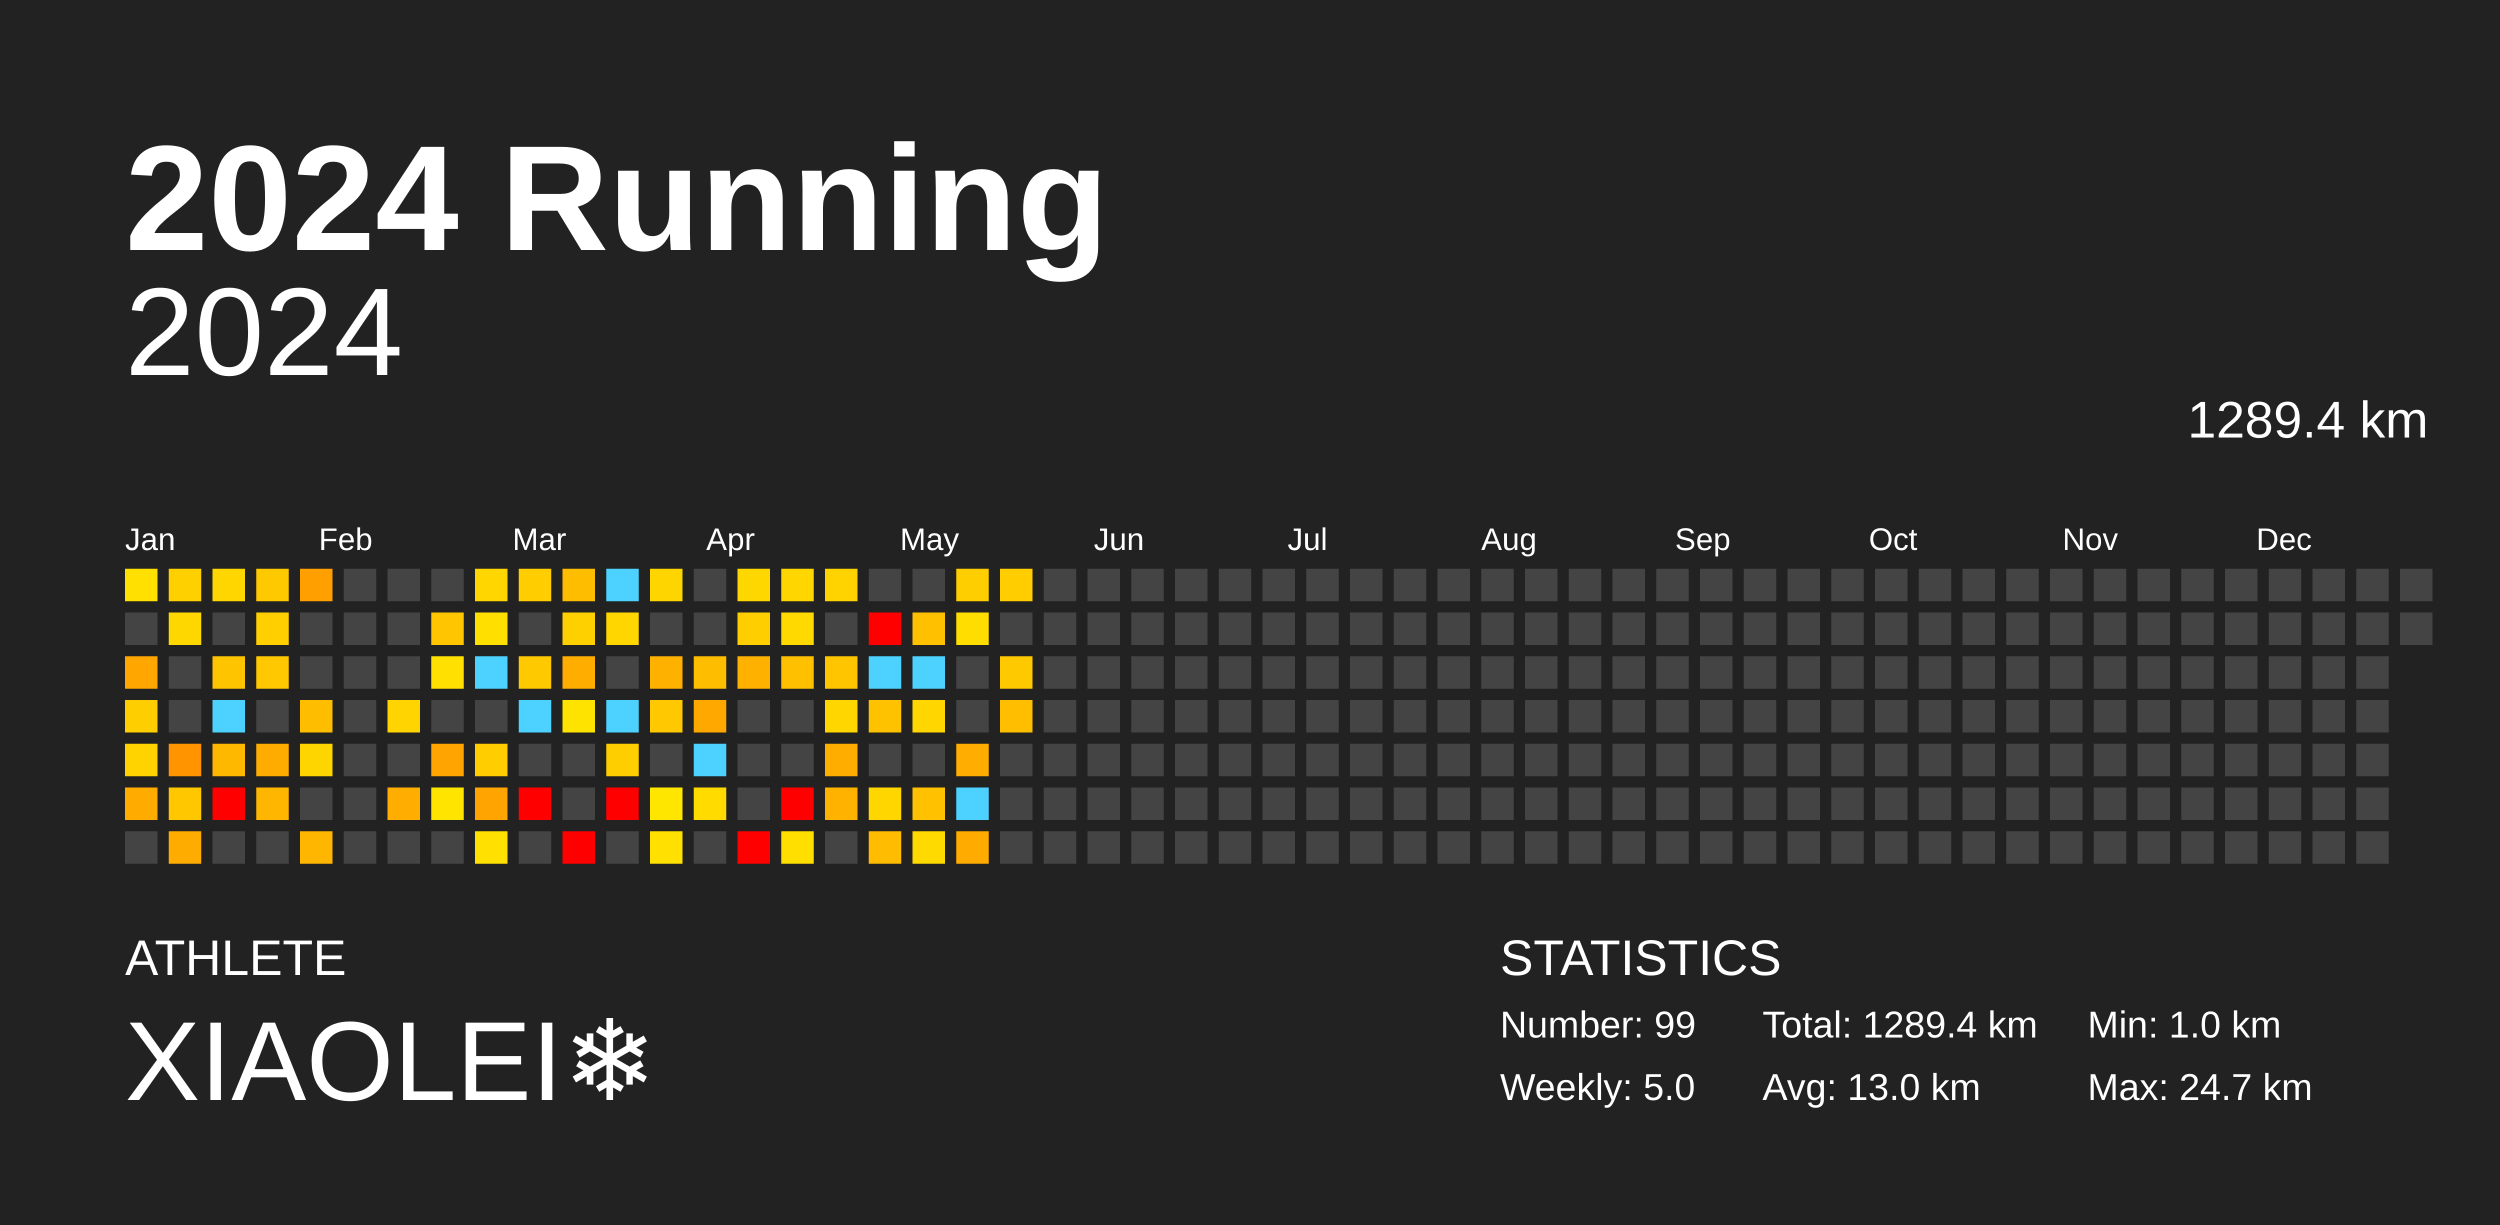
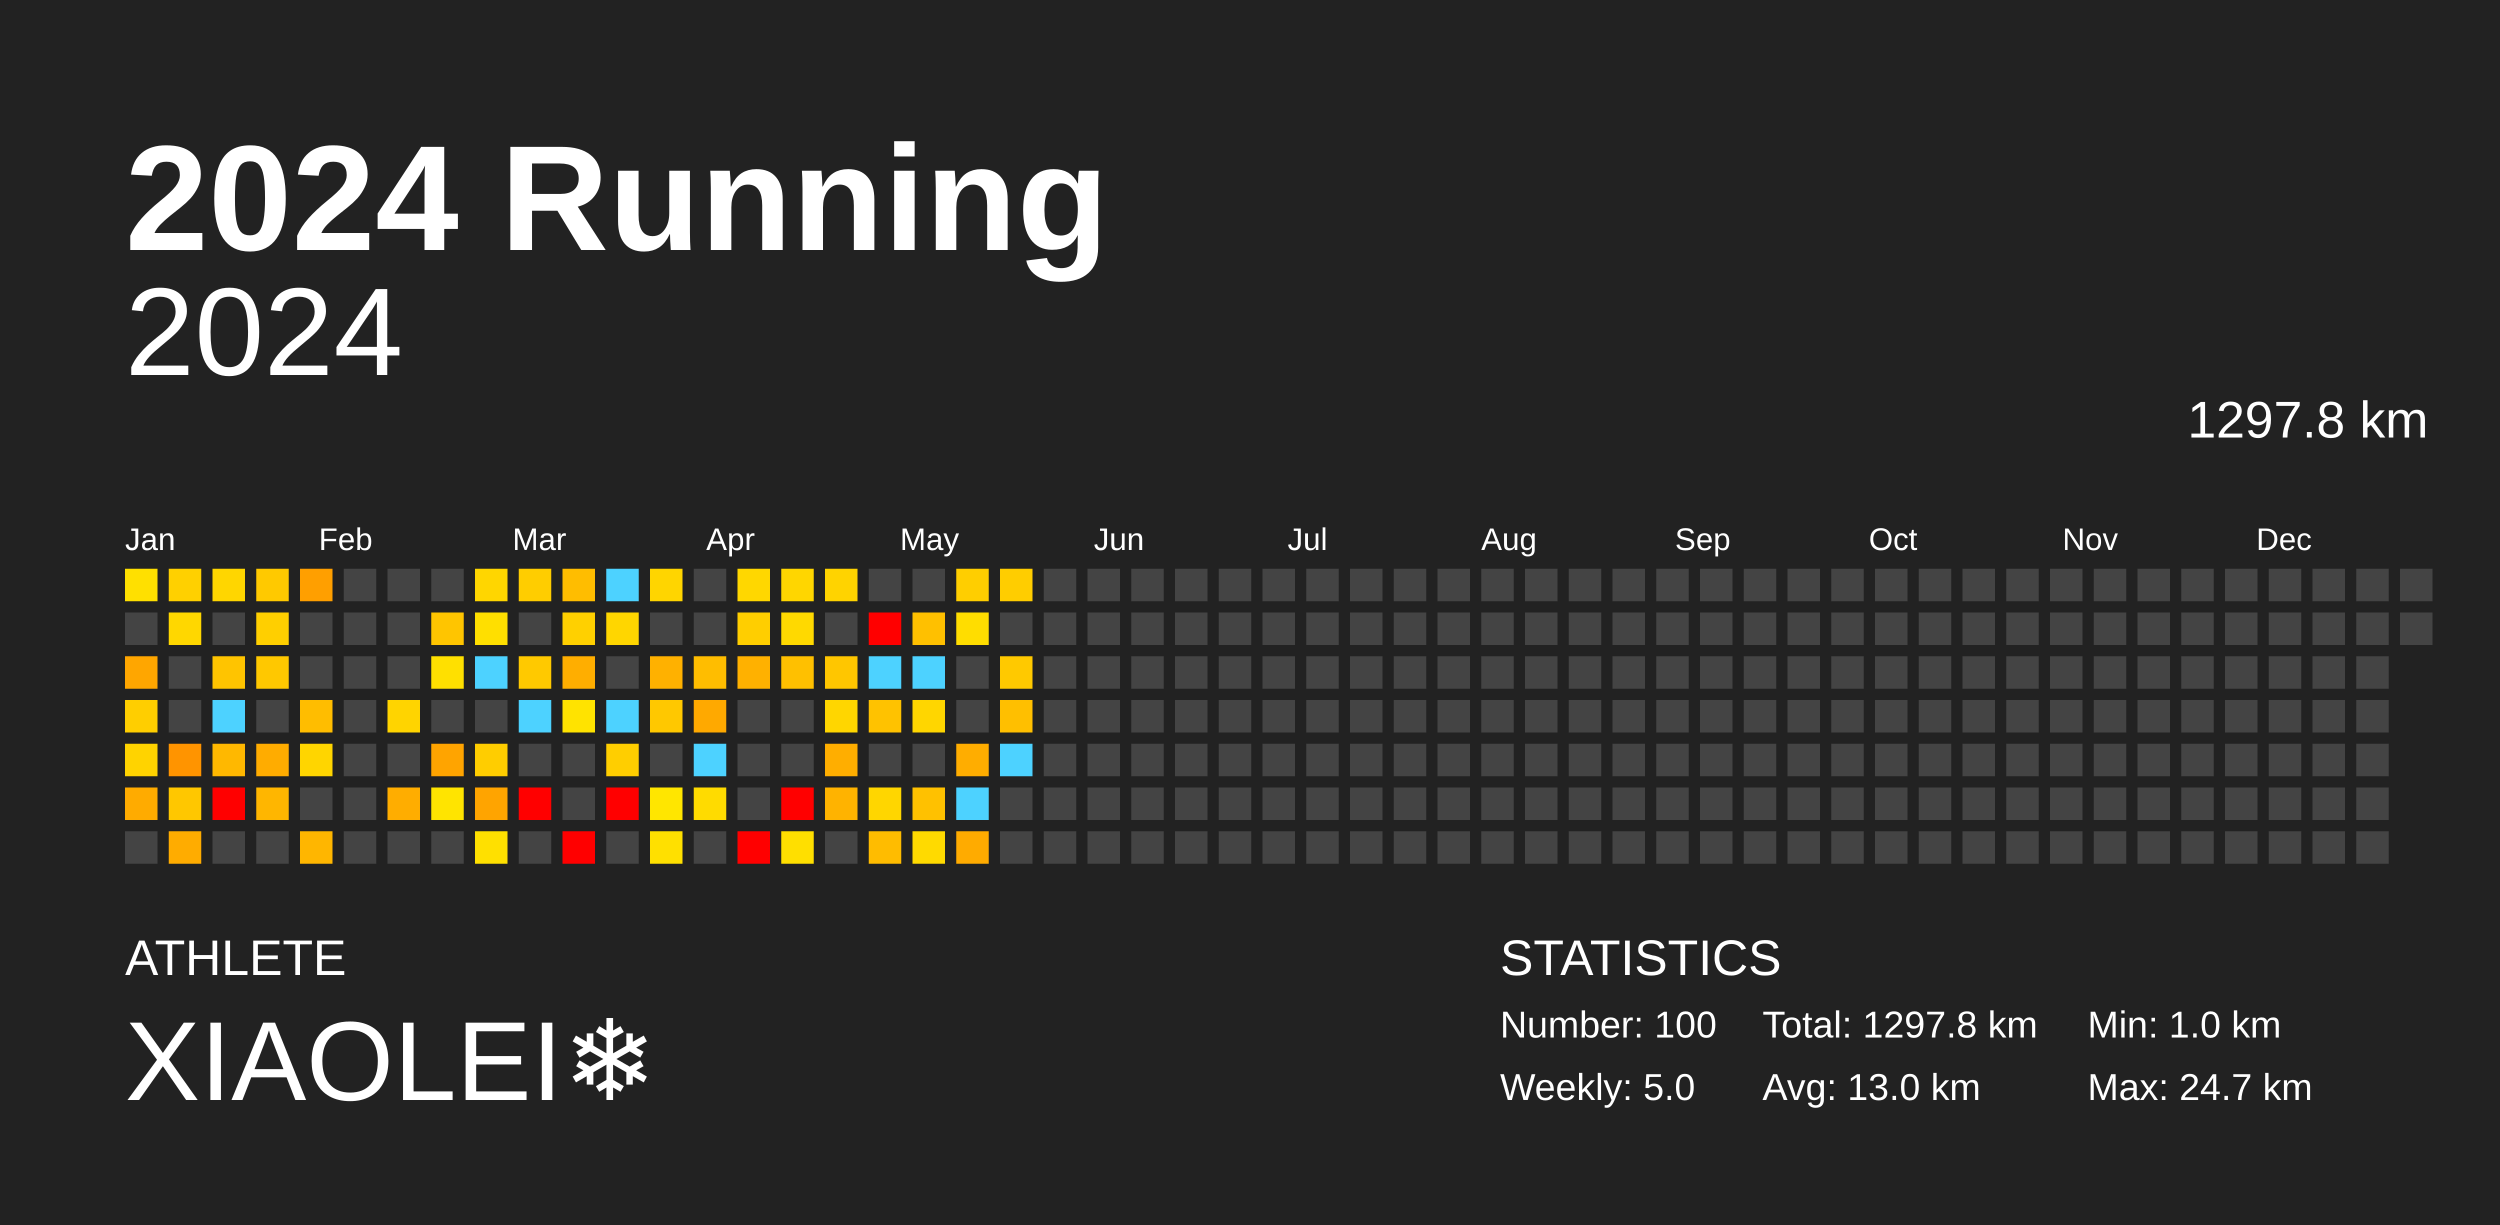
<svg xmlns="http://www.w3.org/2000/svg" baseProfile="full" height="98mm" version="1.1" viewBox="0,0,200,98" width="200mm">
  <defs />
  <rect fill="#222222" height="98" width="200" x="0" y="0" />
  <text fill="#FFFFFF" style="font-size:12px; font-family:Arial; font-weight:bold;" x="10" y="20">2024 Running</text>
  <text fill="#FFFFFF" style="font-size:4px; font-family:Arial" x="10" y="78">ATHLETE</text>
  <text fill="#FFFFFF" style="font-size:9px; font-family:Arial" x="10" y="88">XIAOLEI❄️</text>
  <text fill="#FFFFFF" style="font-size:4px; font-family:Arial" x="120" y="78">STATISTICS</text>
-   <text fill="#FFFFFF" style="font-size:3px; font-family:Arial" x="120" y="83">Number: 99</text>
+   <text fill="#FFFFFF" style="font-size:3px; font-family:Arial" x="120" y="83">Number: 100</text>
  <text fill="#FFFFFF" style="font-size:3px; font-family:Arial" x="120" y="88">Weekly: 5.0</text>
-   <text fill="#FFFFFF" style="font-size:3px; font-family:Arial" x="141" y="83">Total: 1289.4 km</text>
+   <text fill="#FFFFFF" style="font-size:3px; font-family:Arial" x="141" y="83">Total: 1297.8 km</text>
  <text fill="#FFFFFF" style="font-size:3px; font-family:Arial" x="141" y="88">Avg: 13.0 km</text>
  <text fill="#FFFFFF" style="font-size:3px; font-family:Arial" x="167" y="83">Min: 1.0 km</text>
  <text fill="#FFFFFF" style="font-size:3px; font-family:Arial" x="167" y="88">Max: 24.7 km</text>
  <text alignment-baseline="hanging" fill="#FFFFFF" style="font-size:10.0px; font-family:Arial;" x="10" y="30">2024</text>
-   <text alignment-baseline="hanging" fill="#FFFFFF" style="font-size:4.125px; font-family:Arial;" x="175" y="35">1289.4 km</text>
+   <text alignment-baseline="hanging" fill="#FFFFFF" style="font-size:4.125px; font-family:Arial;" x="175" y="35">1297.8 km</text>
  <text fill="#FFFFFF" style="font-size:2.5px; font-family:Arial" x="10.0" y="44">Jan</text>
  <text fill="#FFFFFF" style="font-size:2.5px; font-family:Arial" x="25.5" y="44">Feb</text>
  <text fill="#FFFFFF" style="font-size:2.5px; font-family:Arial" x="41.0" y="44">Mar</text>
  <text fill="#FFFFFF" style="font-size:2.5px; font-family:Arial" x="56.5" y="44">Apr</text>
  <text fill="#FFFFFF" style="font-size:2.5px; font-family:Arial" x="72.0" y="44">May</text>
  <text fill="#FFFFFF" style="font-size:2.5px; font-family:Arial" x="87.5" y="44">Jun</text>
  <text fill="#FFFFFF" style="font-size:2.5px; font-family:Arial" x="103.0" y="44">Jul</text>
  <text fill="#FFFFFF" style="font-size:2.5px; font-family:Arial" x="118.5" y="44">Aug</text>
  <text fill="#FFFFFF" style="font-size:2.5px; font-family:Arial" x="134.0" y="44">Sep</text>
  <text fill="#FFFFFF" style="font-size:2.5px; font-family:Arial" x="149.5" y="44">Oct</text>
  <text fill="#FFFFFF" style="font-size:2.5px; font-family:Arial" x="165.0" y="44">Nov</text>
  <text fill="#FFFFFF" style="font-size:2.5px; font-family:Arial" x="180.5" y="44">Dec</text>
  <rect fill="#ffe000" height="2.6" width="2.6" x="10.0" y="45.5" />
  <rect fill="#444444" height="2.6" width="2.6" x="10.0" y="49.0" />
  <rect fill="#ffa600" height="2.6" width="2.6" x="10.0" y="52.5" />
  <rect fill="#ffce00" height="2.6" width="2.6" x="10.0" y="56.0" />
  <rect fill="#ffd300" height="2.6" width="2.6" x="10.0" y="59.5" />
  <rect fill="#ffab00" height="2.6" width="2.6" x="10.0" y="63.0" />
  <rect fill="#444444" height="2.6" width="2.6" x="10.0" y="66.5" />
  <rect fill="#ffd000" height="2.6" width="2.6" x="13.5" y="45.5" />
  <rect fill="#ffd700" height="2.6" width="2.6" x="13.5" y="49.0" />
  <rect fill="#444444" height="2.6" width="2.6" x="13.5" y="52.5" />
  <rect fill="#444444" height="2.6" width="2.6" x="13.5" y="56.0" />
  <rect fill="#ff9400" height="2.6" width="2.6" x="13.5" y="59.5" />
  <rect fill="#ffc700" height="2.6" width="2.6" x="13.5" y="63.0" />
  <rect fill="#ffac00" height="2.6" width="2.6" x="13.5" y="66.5" />
  <rect fill="#ffd600" height="2.6" width="2.6" x="17.0" y="45.5" />
  <rect fill="#444444" height="2.6" width="2.6" x="17.0" y="49.0" />
  <rect fill="#ffc400" height="2.6" width="2.6" x="17.0" y="52.5" />
  <rect fill="#4dd2ff" height="2.6" width="2.6" x="17.0" y="56.0" />
  <rect fill="#ffb800" height="2.6" width="2.6" x="17.0" y="59.5" />
  <rect fill="red" height="2.6" width="2.6" x="17.0" y="63.0" />
  <rect fill="#444444" height="2.6" width="2.6" x="17.0" y="66.5" />
  <rect fill="#ffc900" height="2.6" width="2.6" x="20.5" y="45.5" />
  <rect fill="#ffcf00" height="2.6" width="2.6" x="20.5" y="49.0" />
  <rect fill="#ffc800" height="2.6" width="2.6" x="20.5" y="52.5" />
  <rect fill="#444444" height="2.6" width="2.6" x="20.5" y="56.0" />
  <rect fill="#ffac00" height="2.6" width="2.6" x="20.5" y="59.5" />
  <rect fill="#ffb600" height="2.6" width="2.6" x="20.5" y="63.0" />
  <rect fill="#444444" height="2.6" width="2.6" x="20.5" y="66.5" />
  <rect fill="#ff9f00" height="2.6" width="2.6" x="24.0" y="45.5" />
  <rect fill="#444444" height="2.6" width="2.6" x="24.0" y="49.0" />
  <rect fill="#444444" height="2.6" width="2.6" x="24.0" y="52.5" />
  <rect fill="#ffbd00" height="2.6" width="2.6" x="24.0" y="56.0" />
  <rect fill="#ffd500" height="2.6" width="2.6" x="24.0" y="59.5" />
  <rect fill="#444444" height="2.6" width="2.6" x="24.0" y="63.0" />
  <rect fill="#ffb600" height="2.6" width="2.6" x="24.0" y="66.5" />
  <rect fill="#444444" height="2.6" width="2.6" x="27.5" y="45.5" />
  <rect fill="#444444" height="2.6" width="2.6" x="27.5" y="49.0" />
  <rect fill="#444444" height="2.6" width="2.6" x="27.5" y="52.5" />
  <rect fill="#444444" height="2.6" width="2.6" x="27.5" y="56.0" />
  <rect fill="#444444" height="2.6" width="2.6" x="27.5" y="59.5" />
  <rect fill="#444444" height="2.6" width="2.6" x="27.5" y="63.0" />
  <rect fill="#444444" height="2.6" width="2.6" x="27.5" y="66.5" />
  <rect fill="#444444" height="2.6" width="2.6" x="31.0" y="45.5" />
  <rect fill="#444444" height="2.6" width="2.6" x="31.0" y="49.0" />
  <rect fill="#444444" height="2.6" width="2.6" x="31.0" y="52.5" />
  <rect fill="#ffd400" height="2.6" width="2.6" x="31.0" y="56.0" />
  <rect fill="#444444" height="2.6" width="2.6" x="31.0" y="59.5" />
  <rect fill="#ffad00" height="2.6" width="2.6" x="31.0" y="63.0" />
  <rect fill="#444444" height="2.6" width="2.6" x="31.0" y="66.5" />
  <rect fill="#444444" height="2.6" width="2.6" x="34.5" y="45.5" />
  <rect fill="#ffc500" height="2.6" width="2.6" x="34.5" y="49.0" />
  <rect fill="#ffe000" height="2.6" width="2.6" x="34.5" y="52.5" />
  <rect fill="#444444" height="2.6" width="2.6" x="34.5" y="56.0" />
  <rect fill="#ffa400" height="2.6" width="2.6" x="34.5" y="59.5" />
  <rect fill="#ffe400" height="2.6" width="2.6" x="34.5" y="63.0" />
  <rect fill="#444444" height="2.6" width="2.6" x="34.5" y="66.5" />
  <rect fill="#ffd600" height="2.6" width="2.6" x="38.0" y="45.5" />
  <rect fill="#ffdf00" height="2.6" width="2.6" x="38.0" y="49.0" />
  <rect fill="#4dd2ff" height="2.6" width="2.6" x="38.0" y="52.5" />
  <rect fill="#444444" height="2.6" width="2.6" x="38.0" y="56.0" />
  <rect fill="#ffcd00" height="2.6" width="2.6" x="38.0" y="59.5" />
  <rect fill="#ffa400" height="2.6" width="2.6" x="38.0" y="63.0" />
  <rect fill="#ffe000" height="2.6" width="2.6" x="38.0" y="66.5" />
  <rect fill="#ffcd00" height="2.6" width="2.6" x="41.5" y="45.5" />
  <rect fill="#444444" height="2.6" width="2.6" x="41.5" y="49.0" />
  <rect fill="#ffc900" height="2.6" width="2.6" x="41.5" y="52.5" />
  <rect fill="#4dd2ff" height="2.6" width="2.6" x="41.5" y="56.0" />
  <rect fill="#444444" height="2.6" width="2.6" x="41.5" y="59.5" />
  <rect fill="red" height="2.6" width="2.6" x="41.5" y="63.0" />
  <rect fill="#444444" height="2.6" width="2.6" x="41.5" y="66.5" />
  <rect fill="#ffbd00" height="2.6" width="2.6" x="45.0" y="45.5" />
  <rect fill="#ffd000" height="2.6" width="2.6" x="45.0" y="49.0" />
  <rect fill="#ffae00" height="2.6" width="2.6" x="45.0" y="52.5" />
  <rect fill="#ffe300" height="2.6" width="2.6" x="45.0" y="56.0" />
  <rect fill="#444444" height="2.6" width="2.6" x="45.0" y="59.5" />
  <rect fill="#444444" height="2.6" width="2.6" x="45.0" y="63.0" />
  <rect fill="red" height="2.6" width="2.6" x="45.0" y="66.5" />
  <rect fill="#4dd2ff" height="2.6" width="2.6" x="48.5" y="45.5" />
  <rect fill="#ffd600" height="2.6" width="2.6" x="48.5" y="49.0" />
  <rect fill="#444444" height="2.6" width="2.6" x="48.5" y="52.5" />
  <rect fill="#4dd2ff" height="2.6" width="2.6" x="48.5" y="56.0" />
  <rect fill="#ffce00" height="2.6" width="2.6" x="48.5" y="59.5" />
  <rect fill="red" height="2.6" width="2.6" x="48.5" y="63.0" />
  <rect fill="#444444" height="2.6" width="2.6" x="48.5" y="66.5" />
  <rect fill="#ffd500" height="2.6" width="2.6" x="52.0" y="45.5" />
  <rect fill="#444444" height="2.6" width="2.6" x="52.0" y="49.0" />
  <rect fill="#ffb100" height="2.6" width="2.6" x="52.0" y="52.5" />
  <rect fill="#ffc800" height="2.6" width="2.6" x="52.0" y="56.0" />
  <rect fill="#444444" height="2.6" width="2.6" x="52.0" y="59.5" />
  <rect fill="#ffe600" height="2.6" width="2.6" x="52.0" y="63.0" />
  <rect fill="#ffe000" height="2.6" width="2.6" x="52.0" y="66.5" />
  <rect fill="#444444" height="2.6" width="2.6" x="55.5" y="45.5" />
  <rect fill="#444444" height="2.6" width="2.6" x="55.5" y="49.0" />
  <rect fill="#ffbd00" height="2.6" width="2.6" x="55.5" y="52.5" />
  <rect fill="#ffa900" height="2.6" width="2.6" x="55.5" y="56.0" />
  <rect fill="#4dd2ff" height="2.6" width="2.6" x="55.5" y="59.5" />
  <rect fill="#ffdb00" height="2.6" width="2.6" x="55.5" y="63.0" />
  <rect fill="#444444" height="2.6" width="2.6" x="55.5" y="66.5" />
  <rect fill="#ffd700" height="2.6" width="2.6" x="59.0" y="45.5" />
  <rect fill="#ffce00" height="2.6" width="2.6" x="59.0" y="49.0" />
  <rect fill="#ffb100" height="2.6" width="2.6" x="59.0" y="52.5" />
  <rect fill="#444444" height="2.6" width="2.6" x="59.0" y="56.0" />
  <rect fill="#444444" height="2.6" width="2.6" x="59.0" y="59.5" />
  <rect fill="#444444" height="2.6" width="2.6" x="59.0" y="63.0" />
  <rect fill="red" height="2.6" width="2.6" x="59.0" y="66.5" />
  <rect fill="#ffd600" height="2.6" width="2.6" x="62.5" y="45.5" />
  <rect fill="#ffd900" height="2.6" width="2.6" x="62.5" y="49.0" />
  <rect fill="#ffc000" height="2.6" width="2.6" x="62.5" y="52.5" />
  <rect fill="#444444" height="2.6" width="2.6" x="62.5" y="56.0" />
  <rect fill="#444444" height="2.6" width="2.6" x="62.5" y="59.5" />
  <rect fill="red" height="2.6" width="2.6" x="62.5" y="63.0" />
  <rect fill="#ffdf00" height="2.6" width="2.6" x="62.5" y="66.5" />
  <rect fill="#ffd300" height="2.6" width="2.6" x="66.0" y="45.5" />
  <rect fill="#444444" height="2.6" width="2.6" x="66.0" y="49.0" />
  <rect fill="#ffc600" height="2.6" width="2.6" x="66.0" y="52.5" />
  <rect fill="#ffd600" height="2.6" width="2.6" x="66.0" y="56.0" />
  <rect fill="#ffae00" height="2.6" width="2.6" x="66.0" y="59.5" />
  <rect fill="#ffb300" height="2.6" width="2.6" x="66.0" y="63.0" />
  <rect fill="#444444" height="2.6" width="2.6" x="66.0" y="66.5" />
  <rect fill="#444444" height="2.6" width="2.6" x="69.5" y="45.5" />
  <rect fill="red" height="2.6" width="2.6" x="69.5" y="49.0" />
  <rect fill="#4dd2ff" height="2.6" width="2.6" x="69.5" y="52.5" />
  <rect fill="#ffc200" height="2.6" width="2.6" x="69.5" y="56.0" />
  <rect fill="#444444" height="2.6" width="2.6" x="69.5" y="59.5" />
  <rect fill="#ffd600" height="2.6" width="2.6" x="69.5" y="63.0" />
  <rect fill="#ffbc00" height="2.6" width="2.6" x="69.5" y="66.5" />
  <rect fill="#444444" height="2.6" width="2.6" x="73.0" y="45.5" />
  <rect fill="#ffc000" height="2.6" width="2.6" x="73.0" y="49.0" />
  <rect fill="#4dd2ff" height="2.6" width="2.6" x="73.0" y="52.5" />
  <rect fill="#ffd600" height="2.6" width="2.6" x="73.0" y="56.0" />
  <rect fill="#444444" height="2.6" width="2.6" x="73.0" y="59.5" />
  <rect fill="#ffc100" height="2.6" width="2.6" x="73.0" y="63.0" />
  <rect fill="#ffda00" height="2.6" width="2.6" x="73.0" y="66.5" />
  <rect fill="#ffce00" height="2.6" width="2.6" x="76.5" y="45.5" />
  <rect fill="#ffdd00" height="2.6" width="2.6" x="76.5" y="49.0" />
  <rect fill="#444444" height="2.6" width="2.6" x="76.5" y="52.5" />
  <rect fill="#444444" height="2.6" width="2.6" x="76.5" y="56.0" />
  <rect fill="#ffad00" height="2.6" width="2.6" x="76.5" y="59.5" />
  <rect fill="#4dd2ff" height="2.6" width="2.6" x="76.5" y="63.0" />
  <rect fill="#ffab00" height="2.6" width="2.6" x="76.5" y="66.5" />
  <rect fill="#ffcd00" height="2.6" width="2.6" x="80.0" y="45.5" />
  <rect fill="#444444" height="2.6" width="2.6" x="80.0" y="49.0" />
  <rect fill="#ffc900" height="2.6" width="2.6" x="80.0" y="52.5" />
  <rect fill="#ffbf00" height="2.6" width="2.6" x="80.0" y="56.0" />
-   <rect fill="#444444" height="2.6" width="2.6" x="80.0" y="59.5" />
+   <rect fill="#4dd2ff" height="2.6" width="2.6" x="80.0" y="59.5" />
  <rect fill="#444444" height="2.6" width="2.6" x="80.0" y="63.0" />
  <rect fill="#444444" height="2.6" width="2.6" x="80.0" y="66.5" />
  <rect fill="#444444" height="2.6" width="2.6" x="83.5" y="45.5" />
  <rect fill="#444444" height="2.6" width="2.6" x="83.5" y="49.0" />
  <rect fill="#444444" height="2.6" width="2.6" x="83.5" y="52.5" />
  <rect fill="#444444" height="2.6" width="2.6" x="83.5" y="56.0" />
  <rect fill="#444444" height="2.6" width="2.6" x="83.5" y="59.5" />
  <rect fill="#444444" height="2.6" width="2.6" x="83.5" y="63.0" />
  <rect fill="#444444" height="2.6" width="2.6" x="83.5" y="66.5" />
  <rect fill="#444444" height="2.6" width="2.6" x="87.0" y="45.5" />
  <rect fill="#444444" height="2.6" width="2.6" x="87.0" y="49.0" />
  <rect fill="#444444" height="2.6" width="2.6" x="87.0" y="52.5" />
  <rect fill="#444444" height="2.6" width="2.6" x="87.0" y="56.0" />
  <rect fill="#444444" height="2.6" width="2.6" x="87.0" y="59.5" />
  <rect fill="#444444" height="2.6" width="2.6" x="87.0" y="63.0" />
  <rect fill="#444444" height="2.6" width="2.6" x="87.0" y="66.5" />
  <rect fill="#444444" height="2.6" width="2.6" x="90.5" y="45.5" />
  <rect fill="#444444" height="2.6" width="2.6" x="90.5" y="49.0" />
  <rect fill="#444444" height="2.6" width="2.6" x="90.5" y="52.5" />
  <rect fill="#444444" height="2.6" width="2.6" x="90.5" y="56.0" />
  <rect fill="#444444" height="2.6" width="2.6" x="90.5" y="59.5" />
  <rect fill="#444444" height="2.6" width="2.6" x="90.5" y="63.0" />
  <rect fill="#444444" height="2.6" width="2.6" x="90.5" y="66.5" />
  <rect fill="#444444" height="2.6" width="2.6" x="94.0" y="45.5" />
  <rect fill="#444444" height="2.6" width="2.6" x="94.0" y="49.0" />
  <rect fill="#444444" height="2.6" width="2.6" x="94.0" y="52.5" />
  <rect fill="#444444" height="2.6" width="2.6" x="94.0" y="56.0" />
  <rect fill="#444444" height="2.6" width="2.6" x="94.0" y="59.5" />
  <rect fill="#444444" height="2.6" width="2.6" x="94.0" y="63.0" />
  <rect fill="#444444" height="2.6" width="2.6" x="94.0" y="66.5" />
  <rect fill="#444444" height="2.6" width="2.6" x="97.5" y="45.5" />
  <rect fill="#444444" height="2.6" width="2.6" x="97.5" y="49.0" />
  <rect fill="#444444" height="2.6" width="2.6" x="97.5" y="52.5" />
  <rect fill="#444444" height="2.6" width="2.6" x="97.5" y="56.0" />
  <rect fill="#444444" height="2.6" width="2.6" x="97.5" y="59.5" />
  <rect fill="#444444" height="2.6" width="2.6" x="97.5" y="63.0" />
  <rect fill="#444444" height="2.6" width="2.6" x="97.5" y="66.5" />
  <rect fill="#444444" height="2.6" width="2.6" x="101.0" y="45.5" />
  <rect fill="#444444" height="2.6" width="2.6" x="101.0" y="49.0" />
  <rect fill="#444444" height="2.6" width="2.6" x="101.0" y="52.5" />
  <rect fill="#444444" height="2.6" width="2.6" x="101.0" y="56.0" />
  <rect fill="#444444" height="2.6" width="2.6" x="101.0" y="59.5" />
  <rect fill="#444444" height="2.6" width="2.6" x="101.0" y="63.0" />
  <rect fill="#444444" height="2.6" width="2.6" x="101.0" y="66.5" />
  <rect fill="#444444" height="2.6" width="2.6" x="104.5" y="45.5" />
  <rect fill="#444444" height="2.6" width="2.6" x="104.5" y="49.0" />
  <rect fill="#444444" height="2.6" width="2.6" x="104.5" y="52.5" />
  <rect fill="#444444" height="2.6" width="2.6" x="104.5" y="56.0" />
  <rect fill="#444444" height="2.6" width="2.6" x="104.5" y="59.5" />
  <rect fill="#444444" height="2.6" width="2.6" x="104.5" y="63.0" />
  <rect fill="#444444" height="2.6" width="2.6" x="104.5" y="66.5" />
  <rect fill="#444444" height="2.6" width="2.6" x="108.0" y="45.5" />
  <rect fill="#444444" height="2.6" width="2.6" x="108.0" y="49.0" />
  <rect fill="#444444" height="2.6" width="2.6" x="108.0" y="52.5" />
  <rect fill="#444444" height="2.6" width="2.6" x="108.0" y="56.0" />
  <rect fill="#444444" height="2.6" width="2.6" x="108.0" y="59.5" />
  <rect fill="#444444" height="2.6" width="2.6" x="108.0" y="63.0" />
  <rect fill="#444444" height="2.6" width="2.6" x="108.0" y="66.5" />
  <rect fill="#444444" height="2.6" width="2.6" x="111.5" y="45.5" />
  <rect fill="#444444" height="2.6" width="2.6" x="111.5" y="49.0" />
  <rect fill="#444444" height="2.6" width="2.6" x="111.5" y="52.5" />
  <rect fill="#444444" height="2.6" width="2.6" x="111.5" y="56.0" />
  <rect fill="#444444" height="2.6" width="2.6" x="111.5" y="59.5" />
  <rect fill="#444444" height="2.6" width="2.6" x="111.5" y="63.0" />
  <rect fill="#444444" height="2.6" width="2.6" x="111.5" y="66.5" />
  <rect fill="#444444" height="2.6" width="2.6" x="115.0" y="45.5" />
  <rect fill="#444444" height="2.6" width="2.6" x="115.0" y="49.0" />
  <rect fill="#444444" height="2.6" width="2.6" x="115.0" y="52.5" />
  <rect fill="#444444" height="2.6" width="2.6" x="115.0" y="56.0" />
  <rect fill="#444444" height="2.6" width="2.6" x="115.0" y="59.5" />
  <rect fill="#444444" height="2.6" width="2.6" x="115.0" y="63.0" />
  <rect fill="#444444" height="2.6" width="2.6" x="115.0" y="66.5" />
  <rect fill="#444444" height="2.6" width="2.6" x="118.5" y="45.5" />
  <rect fill="#444444" height="2.6" width="2.6" x="118.5" y="49.0" />
  <rect fill="#444444" height="2.6" width="2.6" x="118.5" y="52.5" />
  <rect fill="#444444" height="2.6" width="2.6" x="118.5" y="56.0" />
  <rect fill="#444444" height="2.6" width="2.6" x="118.5" y="59.5" />
  <rect fill="#444444" height="2.6" width="2.6" x="118.5" y="63.0" />
  <rect fill="#444444" height="2.6" width="2.6" x="118.5" y="66.5" />
  <rect fill="#444444" height="2.6" width="2.6" x="122.0" y="45.5" />
  <rect fill="#444444" height="2.6" width="2.6" x="122.0" y="49.0" />
  <rect fill="#444444" height="2.6" width="2.6" x="122.0" y="52.5" />
  <rect fill="#444444" height="2.6" width="2.6" x="122.0" y="56.0" />
  <rect fill="#444444" height="2.6" width="2.6" x="122.0" y="59.5" />
  <rect fill="#444444" height="2.6" width="2.6" x="122.0" y="63.0" />
  <rect fill="#444444" height="2.6" width="2.6" x="122.0" y="66.5" />
  <rect fill="#444444" height="2.6" width="2.6" x="125.5" y="45.5" />
  <rect fill="#444444" height="2.6" width="2.6" x="125.5" y="49.0" />
  <rect fill="#444444" height="2.6" width="2.6" x="125.5" y="52.5" />
  <rect fill="#444444" height="2.6" width="2.6" x="125.5" y="56.0" />
  <rect fill="#444444" height="2.6" width="2.6" x="125.5" y="59.5" />
  <rect fill="#444444" height="2.6" width="2.6" x="125.5" y="63.0" />
  <rect fill="#444444" height="2.6" width="2.6" x="125.5" y="66.5" />
  <rect fill="#444444" height="2.6" width="2.6" x="129.0" y="45.5" />
  <rect fill="#444444" height="2.6" width="2.6" x="129.0" y="49.0" />
  <rect fill="#444444" height="2.6" width="2.6" x="129.0" y="52.5" />
  <rect fill="#444444" height="2.6" width="2.6" x="129.0" y="56.0" />
  <rect fill="#444444" height="2.6" width="2.6" x="129.0" y="59.5" />
  <rect fill="#444444" height="2.6" width="2.6" x="129.0" y="63.0" />
  <rect fill="#444444" height="2.6" width="2.6" x="129.0" y="66.5" />
  <rect fill="#444444" height="2.6" width="2.6" x="132.5" y="45.5" />
  <rect fill="#444444" height="2.6" width="2.6" x="132.5" y="49.0" />
  <rect fill="#444444" height="2.6" width="2.6" x="132.5" y="52.5" />
  <rect fill="#444444" height="2.6" width="2.6" x="132.5" y="56.0" />
  <rect fill="#444444" height="2.6" width="2.6" x="132.5" y="59.5" />
  <rect fill="#444444" height="2.6" width="2.6" x="132.5" y="63.0" />
  <rect fill="#444444" height="2.6" width="2.6" x="132.5" y="66.5" />
  <rect fill="#444444" height="2.6" width="2.6" x="136.0" y="45.5" />
  <rect fill="#444444" height="2.6" width="2.6" x="136.0" y="49.0" />
  <rect fill="#444444" height="2.6" width="2.6" x="136.0" y="52.5" />
  <rect fill="#444444" height="2.6" width="2.6" x="136.0" y="56.0" />
  <rect fill="#444444" height="2.6" width="2.6" x="136.0" y="59.5" />
  <rect fill="#444444" height="2.6" width="2.6" x="136.0" y="63.0" />
  <rect fill="#444444" height="2.6" width="2.6" x="136.0" y="66.5" />
  <rect fill="#444444" height="2.6" width="2.6" x="139.5" y="45.5" />
  <rect fill="#444444" height="2.6" width="2.6" x="139.5" y="49.0" />
  <rect fill="#444444" height="2.6" width="2.6" x="139.5" y="52.5" />
  <rect fill="#444444" height="2.6" width="2.6" x="139.5" y="56.0" />
  <rect fill="#444444" height="2.6" width="2.6" x="139.5" y="59.5" />
  <rect fill="#444444" height="2.6" width="2.6" x="139.5" y="63.0" />
  <rect fill="#444444" height="2.6" width="2.6" x="139.5" y="66.5" />
  <rect fill="#444444" height="2.6" width="2.6" x="143.0" y="45.5" />
  <rect fill="#444444" height="2.6" width="2.6" x="143.0" y="49.0" />
  <rect fill="#444444" height="2.6" width="2.6" x="143.0" y="52.5" />
  <rect fill="#444444" height="2.6" width="2.6" x="143.0" y="56.0" />
  <rect fill="#444444" height="2.6" width="2.6" x="143.0" y="59.5" />
  <rect fill="#444444" height="2.6" width="2.6" x="143.0" y="63.0" />
  <rect fill="#444444" height="2.6" width="2.6" x="143.0" y="66.5" />
  <rect fill="#444444" height="2.6" width="2.6" x="146.5" y="45.5" />
  <rect fill="#444444" height="2.6" width="2.6" x="146.5" y="49.0" />
  <rect fill="#444444" height="2.6" width="2.6" x="146.5" y="52.5" />
  <rect fill="#444444" height="2.6" width="2.6" x="146.5" y="56.0" />
  <rect fill="#444444" height="2.6" width="2.6" x="146.5" y="59.5" />
  <rect fill="#444444" height="2.6" width="2.6" x="146.5" y="63.0" />
  <rect fill="#444444" height="2.6" width="2.6" x="146.5" y="66.5" />
  <rect fill="#444444" height="2.6" width="2.6" x="150.0" y="45.5" />
  <rect fill="#444444" height="2.6" width="2.6" x="150.0" y="49.0" />
  <rect fill="#444444" height="2.6" width="2.6" x="150.0" y="52.5" />
  <rect fill="#444444" height="2.6" width="2.6" x="150.0" y="56.0" />
  <rect fill="#444444" height="2.6" width="2.6" x="150.0" y="59.5" />
  <rect fill="#444444" height="2.6" width="2.6" x="150.0" y="63.0" />
  <rect fill="#444444" height="2.6" width="2.6" x="150.0" y="66.5" />
  <rect fill="#444444" height="2.6" width="2.6" x="153.5" y="45.5" />
  <rect fill="#444444" height="2.6" width="2.6" x="153.5" y="49.0" />
  <rect fill="#444444" height="2.6" width="2.6" x="153.5" y="52.5" />
  <rect fill="#444444" height="2.6" width="2.6" x="153.5" y="56.0" />
  <rect fill="#444444" height="2.6" width="2.6" x="153.5" y="59.5" />
  <rect fill="#444444" height="2.6" width="2.6" x="153.5" y="63.0" />
  <rect fill="#444444" height="2.6" width="2.6" x="153.5" y="66.5" />
  <rect fill="#444444" height="2.6" width="2.6" x="157.0" y="45.5" />
  <rect fill="#444444" height="2.6" width="2.6" x="157.0" y="49.0" />
  <rect fill="#444444" height="2.6" width="2.6" x="157.0" y="52.5" />
  <rect fill="#444444" height="2.6" width="2.6" x="157.0" y="56.0" />
  <rect fill="#444444" height="2.6" width="2.6" x="157.0" y="59.5" />
  <rect fill="#444444" height="2.6" width="2.6" x="157.0" y="63.0" />
  <rect fill="#444444" height="2.6" width="2.6" x="157.0" y="66.5" />
  <rect fill="#444444" height="2.6" width="2.6" x="160.5" y="45.5" />
  <rect fill="#444444" height="2.6" width="2.6" x="160.5" y="49.0" />
  <rect fill="#444444" height="2.6" width="2.6" x="160.5" y="52.5" />
  <rect fill="#444444" height="2.6" width="2.6" x="160.5" y="56.0" />
  <rect fill="#444444" height="2.6" width="2.6" x="160.5" y="59.5" />
  <rect fill="#444444" height="2.6" width="2.6" x="160.5" y="63.0" />
  <rect fill="#444444" height="2.6" width="2.6" x="160.5" y="66.5" />
  <rect fill="#444444" height="2.6" width="2.6" x="164.0" y="45.5" />
  <rect fill="#444444" height="2.6" width="2.6" x="164.0" y="49.0" />
  <rect fill="#444444" height="2.6" width="2.6" x="164.0" y="52.5" />
  <rect fill="#444444" height="2.6" width="2.6" x="164.0" y="56.0" />
  <rect fill="#444444" height="2.6" width="2.6" x="164.0" y="59.5" />
  <rect fill="#444444" height="2.6" width="2.6" x="164.0" y="63.0" />
  <rect fill="#444444" height="2.6" width="2.6" x="164.0" y="66.5" />
  <rect fill="#444444" height="2.6" width="2.6" x="167.5" y="45.5" />
  <rect fill="#444444" height="2.6" width="2.6" x="167.5" y="49.0" />
  <rect fill="#444444" height="2.6" width="2.6" x="167.5" y="52.5" />
  <rect fill="#444444" height="2.6" width="2.6" x="167.5" y="56.0" />
  <rect fill="#444444" height="2.6" width="2.6" x="167.5" y="59.5" />
  <rect fill="#444444" height="2.6" width="2.6" x="167.5" y="63.0" />
  <rect fill="#444444" height="2.6" width="2.6" x="167.5" y="66.5" />
  <rect fill="#444444" height="2.6" width="2.6" x="171.0" y="45.5" />
  <rect fill="#444444" height="2.6" width="2.6" x="171.0" y="49.0" />
  <rect fill="#444444" height="2.6" width="2.6" x="171.0" y="52.5" />
  <rect fill="#444444" height="2.6" width="2.6" x="171.0" y="56.0" />
  <rect fill="#444444" height="2.6" width="2.6" x="171.0" y="59.5" />
  <rect fill="#444444" height="2.6" width="2.6" x="171.0" y="63.0" />
  <rect fill="#444444" height="2.6" width="2.6" x="171.0" y="66.5" />
  <rect fill="#444444" height="2.6" width="2.6" x="174.5" y="45.5" />
  <rect fill="#444444" height="2.6" width="2.6" x="174.5" y="49.0" />
  <rect fill="#444444" height="2.6" width="2.6" x="174.5" y="52.5" />
  <rect fill="#444444" height="2.6" width="2.6" x="174.5" y="56.0" />
  <rect fill="#444444" height="2.6" width="2.6" x="174.5" y="59.5" />
  <rect fill="#444444" height="2.6" width="2.6" x="174.5" y="63.0" />
  <rect fill="#444444" height="2.6" width="2.6" x="174.5" y="66.5" />
  <rect fill="#444444" height="2.6" width="2.6" x="178.0" y="45.5" />
  <rect fill="#444444" height="2.6" width="2.6" x="178.0" y="49.0" />
  <rect fill="#444444" height="2.6" width="2.6" x="178.0" y="52.5" />
  <rect fill="#444444" height="2.6" width="2.6" x="178.0" y="56.0" />
  <rect fill="#444444" height="2.6" width="2.6" x="178.0" y="59.5" />
  <rect fill="#444444" height="2.6" width="2.6" x="178.0" y="63.0" />
  <rect fill="#444444" height="2.6" width="2.6" x="178.0" y="66.5" />
  <rect fill="#444444" height="2.6" width="2.6" x="181.5" y="45.5" />
  <rect fill="#444444" height="2.6" width="2.6" x="181.5" y="49.0" />
  <rect fill="#444444" height="2.6" width="2.6" x="181.5" y="52.5" />
  <rect fill="#444444" height="2.6" width="2.6" x="181.5" y="56.0" />
  <rect fill="#444444" height="2.6" width="2.6" x="181.5" y="59.5" />
  <rect fill="#444444" height="2.6" width="2.6" x="181.5" y="63.0" />
  <rect fill="#444444" height="2.6" width="2.6" x="181.5" y="66.5" />
  <rect fill="#444444" height="2.6" width="2.6" x="185.0" y="45.5" />
  <rect fill="#444444" height="2.6" width="2.6" x="185.0" y="49.0" />
  <rect fill="#444444" height="2.6" width="2.6" x="185.0" y="52.5" />
  <rect fill="#444444" height="2.6" width="2.6" x="185.0" y="56.0" />
  <rect fill="#444444" height="2.6" width="2.6" x="185.0" y="59.5" />
  <rect fill="#444444" height="2.6" width="2.6" x="185.0" y="63.0" />
  <rect fill="#444444" height="2.6" width="2.6" x="185.0" y="66.5" />
  <rect fill="#444444" height="2.6" width="2.6" x="188.5" y="45.5" />
  <rect fill="#444444" height="2.6" width="2.6" x="188.5" y="49.0" />
  <rect fill="#444444" height="2.6" width="2.6" x="188.5" y="52.5" />
  <rect fill="#444444" height="2.6" width="2.6" x="188.5" y="56.0" />
  <rect fill="#444444" height="2.6" width="2.6" x="188.5" y="59.5" />
  <rect fill="#444444" height="2.6" width="2.6" x="188.5" y="63.0" />
  <rect fill="#444444" height="2.6" width="2.6" x="188.5" y="66.5" />
  <rect fill="#444444" height="2.6" width="2.6" x="192.0" y="45.5" />
  <rect fill="#444444" height="2.6" width="2.6" x="192.0" y="49.0" />
</svg>
